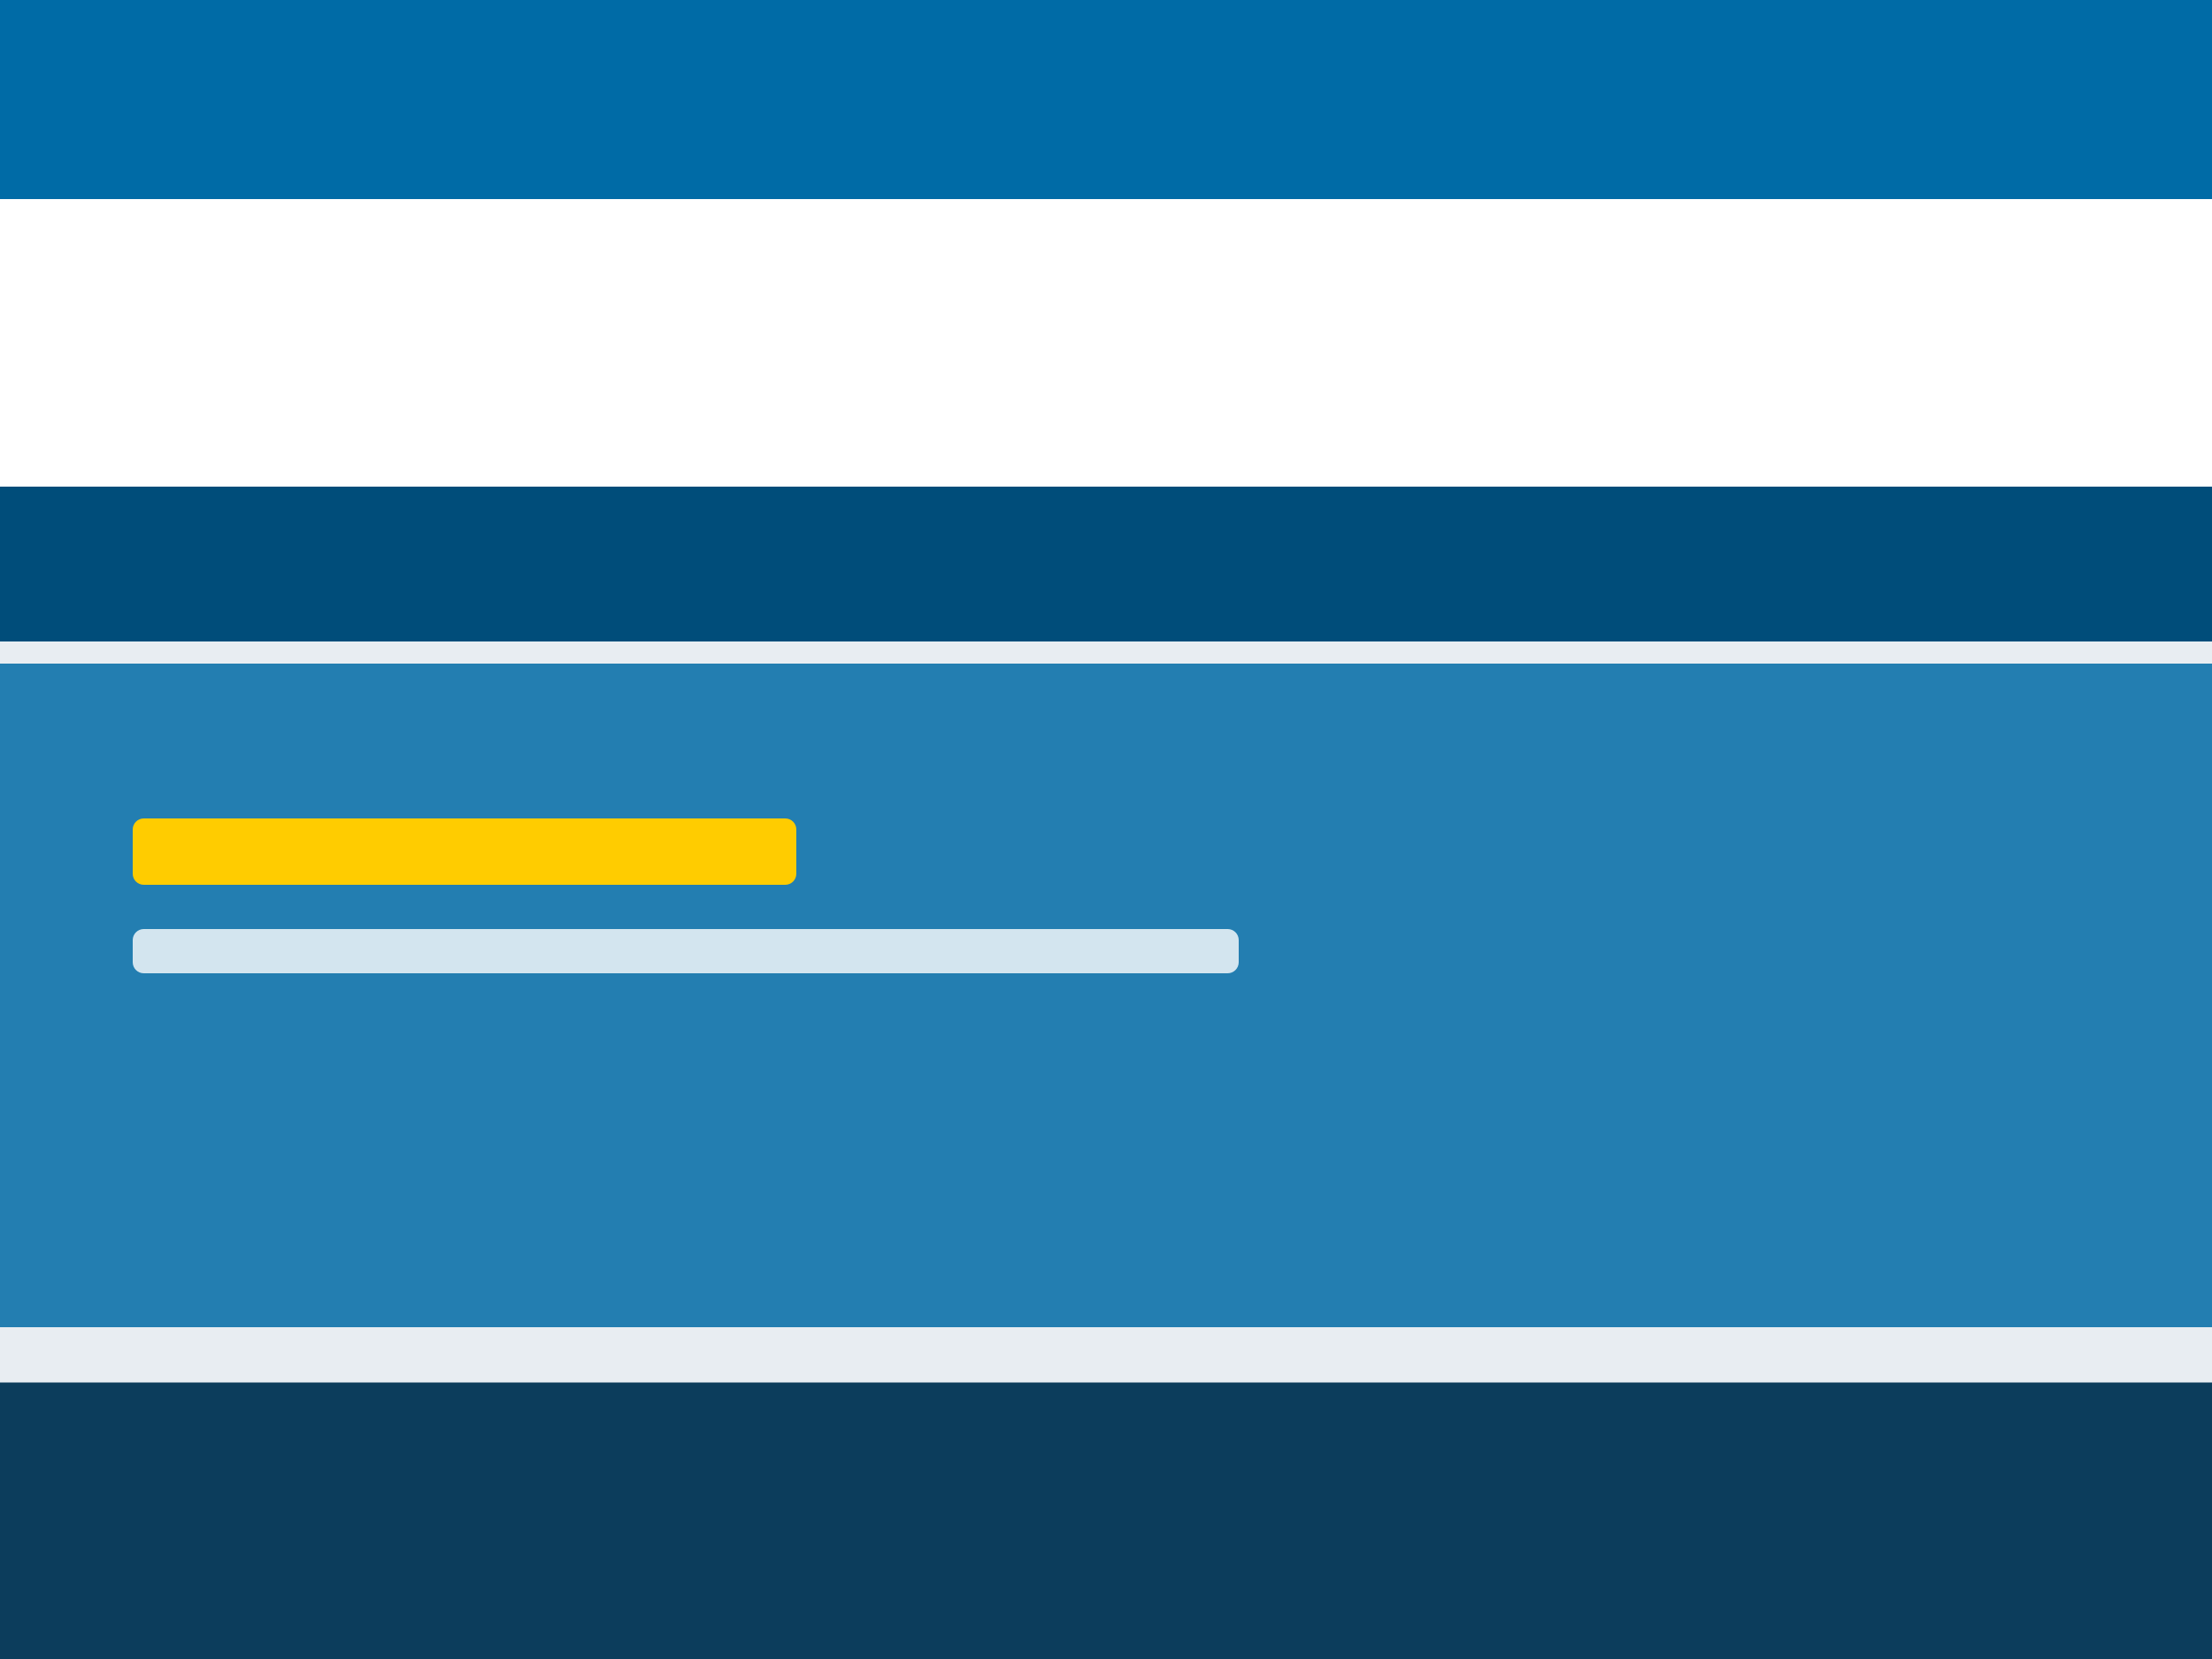
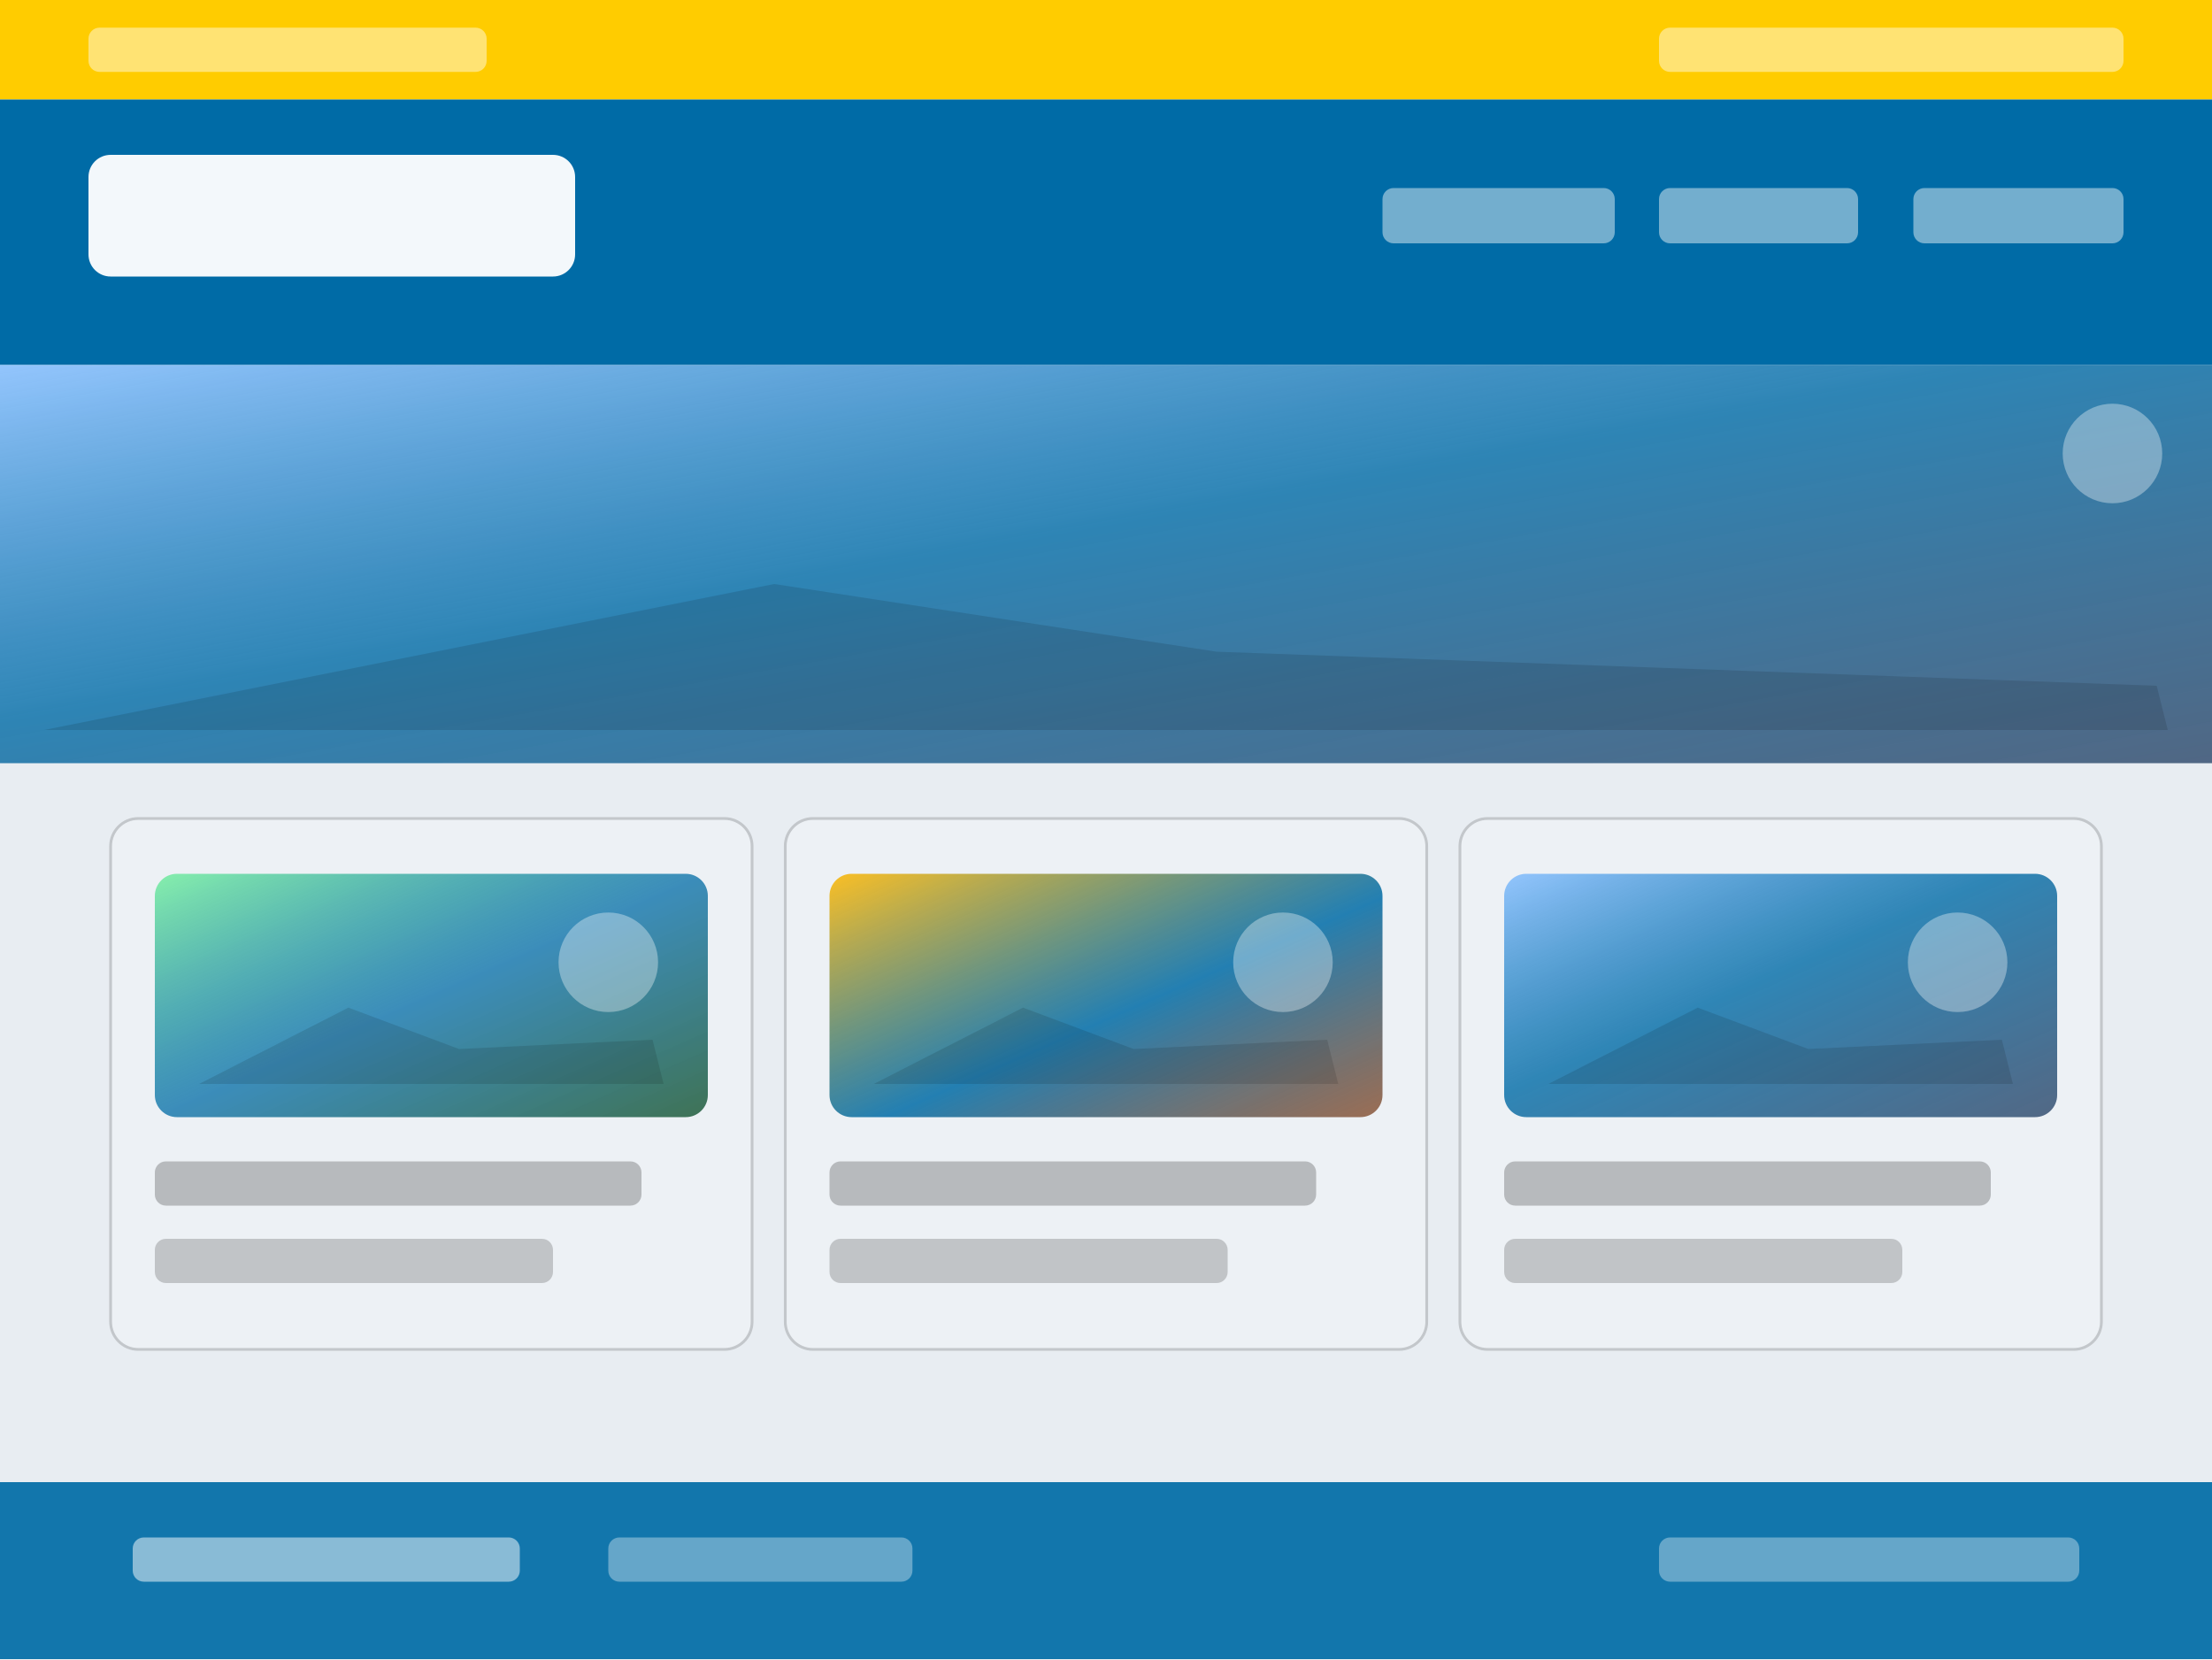
- <svg xmlns="http://www.w3.org/2000/svg" viewBox="0 0 400 300" role="img" aria-label="Myanmar Portal theme preview">
+ <svg xmlns="http://www.w3.org/2000/svg" width="1200" height="900" viewBox="0 0 400 300" role="img" aria-label="Myanmar Portal theme preview">
+   <defs>
+     <linearGradient id="pg-hero" x1="0%" y1="0%" x2="100%" y2="100%">
+       <stop offset="0%" stop-color="#93c5fd" />
+       <stop offset="45%" stop-color="#006ba6" stop-opacity="0.8" />
+       <stop offset="100%" stop-color="#1e3a5f" stop-opacity="0.75" />
+     </linearGradient>
+     <linearGradient id="pg-s1" x1="0%" y1="0%" x2="100%" y2="100%">
+       <stop offset="0%" stop-color="#86efac" />
+       <stop offset="50%" stop-color="#006ba6" stop-opacity="0.75" />
+       <stop offset="100%" stop-color="#14532d" stop-opacity="0.8" />
+     </linearGradient>
+     <linearGradient id="pg-s2" x1="0%" y1="0%" x2="100%" y2="100%">
+       <stop offset="0%" stop-color="#fbbf24" />
+       <stop offset="55%" stop-color="#006ba6" stop-opacity="0.85" />
+       <stop offset="100%" stop-color="#78350f" stop-opacity="0.7" />
+     </linearGradient>
+     <linearGradient id="pg-s3" x1="0%" y1="0%" x2="100%" y2="100%">
+       <stop offset="0%" stop-color="#93c5fd" />
+       <stop offset="45%" stop-color="#006ba6" stop-opacity="0.8" />
+       <stop offset="100%" stop-color="#1e3a5f" stop-opacity="0.75" />
+     </linearGradient>
+   </defs>
  <rect width="400" height="300" fill="#e8edf2" />
-   <rect width="400" height="36" fill="#006ba6" />
-   <rect y="36" width="400" height="52" fill="#ffffff" />
-   <rect y="88" width="400" height="28" fill="#004d7a" />
-   <rect y="120" width="400" height="120" fill="#006ba6" opacity="0.85" />
-   <rect y="250" width="400" height="50" fill="#0c3d5c" />
-   <rect x="24" y="148" width="120" height="12" rx="2" fill="#ffcc00" />
-   <rect x="24" y="168" width="200" height="8" rx="2" fill="#ffffff" opacity="0.8" />
+   <rect width="400" height="18" fill="#ffcc00" />
+   <rect x="16" y="5" width="72" height="8" rx="2" fill="#ffffff" opacity="0.45" />
+   <rect x="300" y="5" width="84" height="8" rx="2" fill="#ffffff" opacity="0.45" />
+   <rect y="18" width="400" height="48" fill="#006ba6" />
+   <rect x="16" y="28" width="88" height="22" rx="4" fill="#ffffff" opacity="0.95" />
+   <rect x="250" y="34" width="42" height="10" rx="2" fill="#ffffff" opacity="0.45" />
+   <rect x="300" y="34" width="36" height="10" rx="2" fill="#ffffff" opacity="0.45" />
+   <rect x="346" y="34" width="38" height="10" rx="2" fill="#ffffff" opacity="0.45" />
+   <rect x="0" y="66" width="400" height="72" rx="0" fill="url(#pg-hero)" />
+   <path d="M8 132 L140 105.6 L220 117.84 L390 124 L392 132 Z" fill="#000" opacity="0.12" />
+   <circle cx="382" cy="82" r="9" fill="#fff" opacity="0.35" />
+   <rect x="20" y="148" width="116" height="96" rx="5" fill="#ffffff" stroke="#2b2b2b" stroke-width="0.5" opacity="0.2" />
+   <rect x="28" y="158" width="100" height="44" rx="4" fill="url(#pg-s1)" />
+   <path d="M36 196 L63 182.2 L83 189.68 L118 188 L120 196 Z" fill="#000" opacity="0.12" />
+   <circle cx="110" cy="174" r="9" fill="#fff" opacity="0.35" />
+   <rect x="28" y="210" width="88" height="8" rx="2" fill="#2b2b2b" opacity="0.28" />
+   <rect x="28" y="224" width="72" height="8" rx="2" fill="#2b2b2b" opacity="0.23" />
+   <rect x="142" y="148" width="116" height="96" rx="5" fill="#ffffff" stroke="#2b2b2b" stroke-width="0.5" opacity="0.2" />
+   <rect x="150" y="158" width="100" height="44" rx="4" fill="url(#pg-s2)" />
+   <path d="M158 196 L185 182.2 L205 189.68 L240 188 L242 196 Z" fill="#000" opacity="0.12" />
+   <circle cx="232" cy="174" r="9" fill="#fff" opacity="0.35" />
+   <rect x="150" y="210" width="88" height="8" rx="2" fill="#2b2b2b" opacity="0.28" />
+   <rect x="150" y="224" width="72" height="8" rx="2" fill="#2b2b2b" opacity="0.23" />
+   <rect x="264" y="148" width="116" height="96" rx="5" fill="#ffffff" stroke="#2b2b2b" stroke-width="0.5" opacity="0.2" />
+   <rect x="272" y="158" width="100" height="44" rx="4" fill="url(#pg-s3)" />
+   <path d="M280 196 L307 182.2 L327 189.68 L362 188 L364 196 Z" fill="#000" opacity="0.12" />
+   <circle cx="354" cy="174" r="9" fill="#fff" opacity="0.35" />
+   <rect x="272" y="210" width="88" height="8" rx="2" fill="#2b2b2b" opacity="0.28" />
+   <rect x="272" y="224" width="72" height="8" rx="2" fill="#2b2b2b" opacity="0.23" />
+   <rect y="268" width="400" height="32" fill="#006ba6" opacity="0.92" />
+   <rect x="24" y="278" width="70" height="8" rx="2" fill="#ffffff" opacity="0.5" />
+   <rect x="110" y="278" width="55" height="8" rx="2" fill="#ffffff" opacity="0.35" />
+   <rect x="300" y="278" width="76" height="8" rx="2" fill="#ffffff" opacity="0.35" />
</svg>
